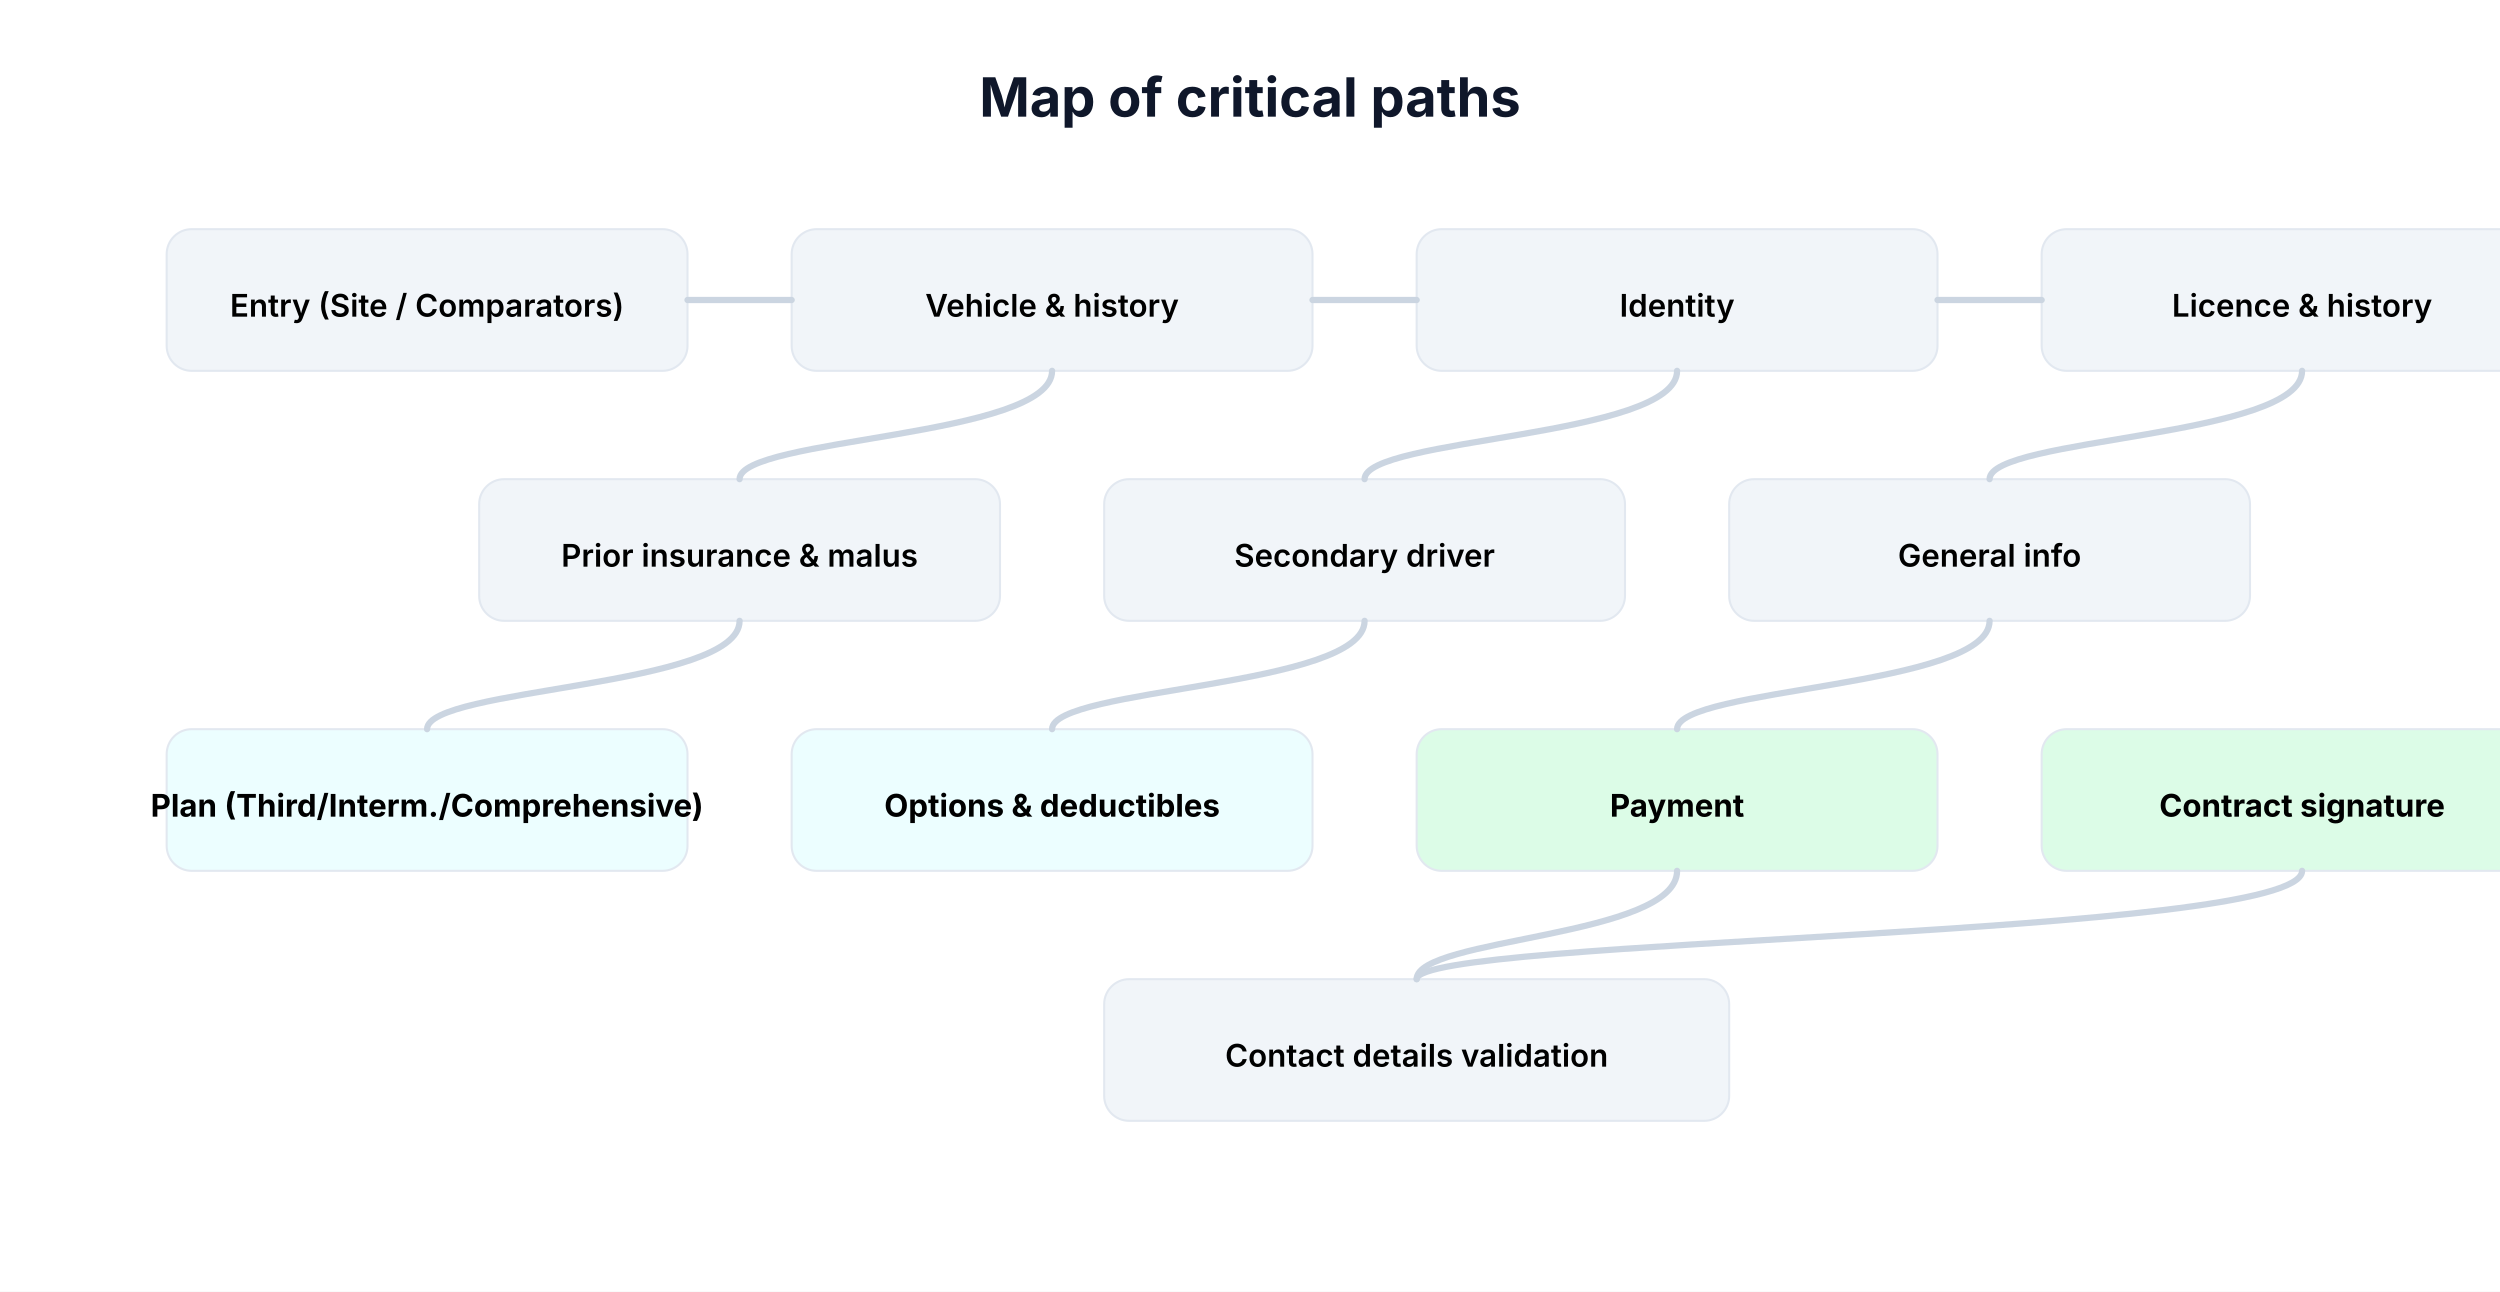
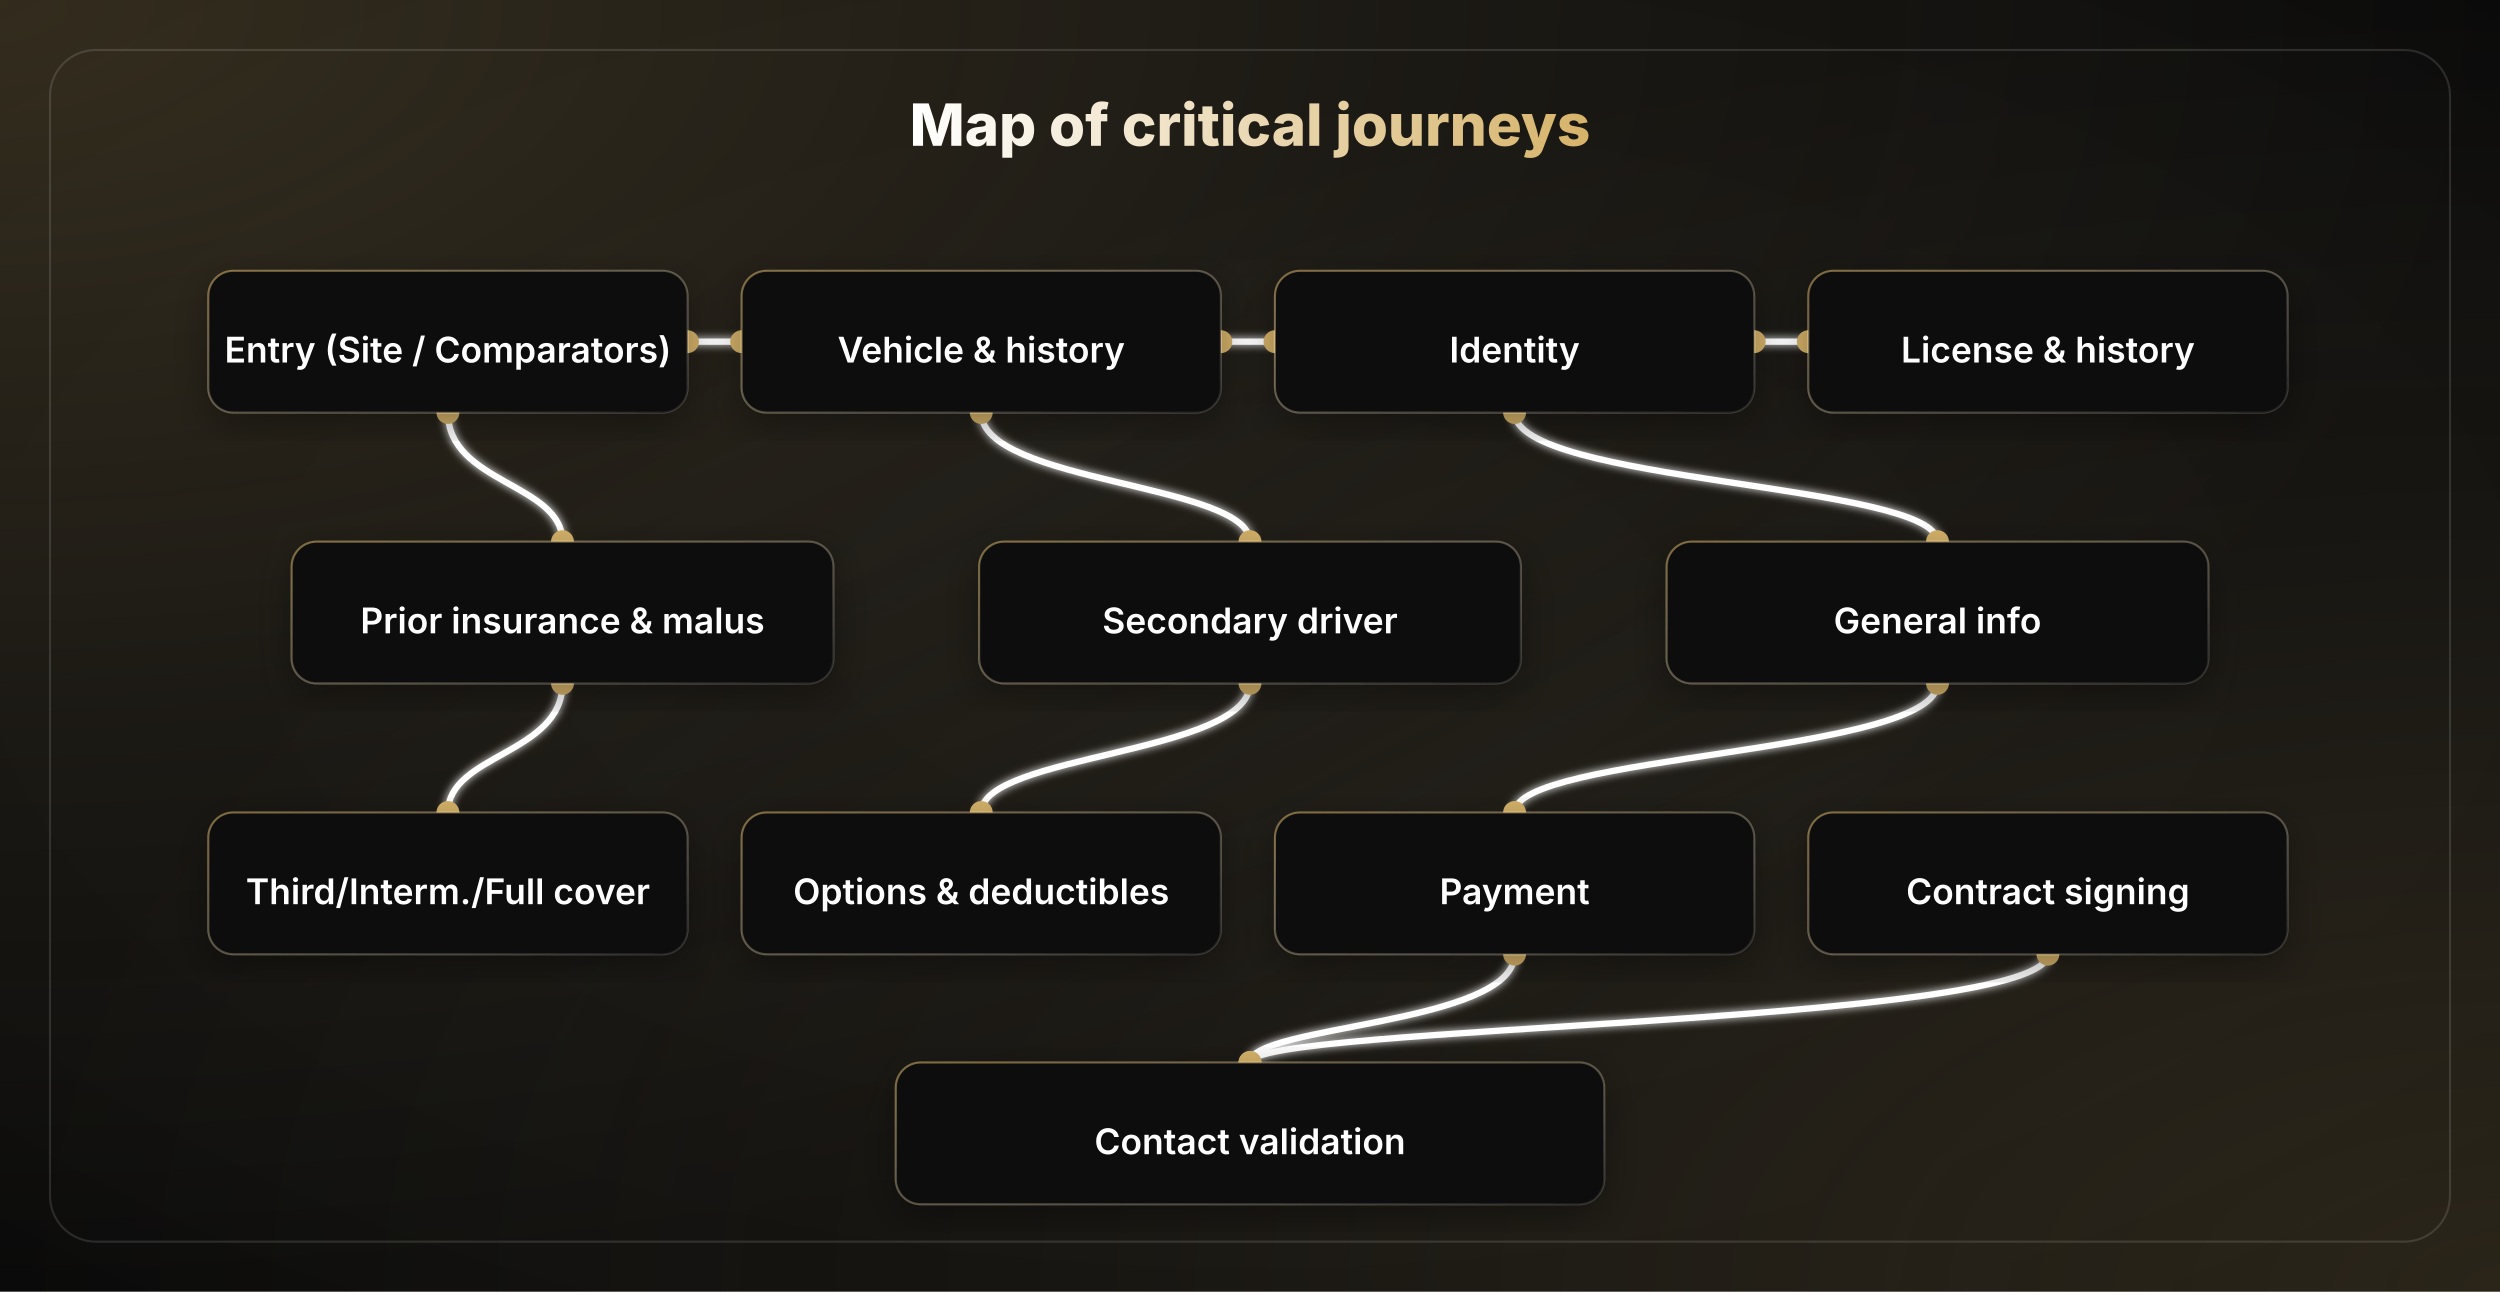
- <svg xmlns="http://www.w3.org/2000/svg" width="1200" height="620" viewBox="0 0 1200 620">
-   <rect width="1200" height="620" fill="#ffffff" />
-   <g font-family="Inter, system-ui, -apple-system, Segoe UI, Roboto, Arial" fill="#0f172a">
-     <text x="600" y="56" font-size="26" font-weight="700" text-anchor="middle">Map of critical paths</text>
+ <svg xmlns="http://www.w3.org/2000/svg" role="img" width="1200" height="620" viewBox="0 0 1200 620">
+   <defs>
+     <radialGradient id="bgSoft" cx="50%" cy="48%" r="80%">
+       <stop offset="0" stop-color="#121212" />
+       <stop offset="0.7" stop-color="#0D0D0D" />
+       <stop offset="1" stop-color="#080808" />
+     </radialGradient>
+     <radialGradient id="cornerGoldTL" cx="0" cy="0" r="1">
+       <stop offset="0" stop-color="#D6B36A" stop-opacity=".20" />
+       <stop offset=".55" stop-color="#D6B36A" stop-opacity=".07" />
+       <stop offset="1" stop-color="#D6B36A" stop-opacity="0" />
+     </radialGradient>
+     <radialGradient id="cornerGoldBR" cx="1" cy="1" r="1">
+       <stop offset="0" stop-color="#D6B36A" stop-opacity=".16" />
+       <stop offset=".6" stop-color="#D6B36A" stop-opacity=".05" />
+       <stop offset="1" stop-color="#D6B36A" stop-opacity="0" />
+     </radialGradient>
+     <linearGradient id="goldStroke" x1="0" y1="0" x2="1" y2="1">
+       <stop offset="0" stop-color="#D6B36A" stop-opacity=".55" />
+       <stop offset="1" stop-color="#FFFFFF" stop-opacity=".08" />
+     </linearGradient>
+     <filter id="cardShadow" x="-20%" y="-20%" width="140%" height="140%">
+       <feDropShadow dx="0" dy="6" stdDeviation="10" flood-color="#000" flood-opacity=".35" />
+     </filter>
+     <filter id="glowWhite" x="-40%" y="-40%" width="180%" height="180%">
+       <feGaussianBlur stdDeviation="2" result="b1" />
+       <feMerge>
+         <feMergeNode in="b1" />
+         <feMergeNode in="SourceGraphic" />
+       </feMerge>
+     </filter>
+     <linearGradient id="titleGrad" x1="0" y1="0" x2="1" y2="0">
+       <stop offset="0" stop-color="#FFFFFF" />
+       <stop offset="1" stop-color="#D6B36A" />
+     </linearGradient>
+   </defs>
+   <rect width="1200" height="620" fill="url(#bgSoft)" />
+   <rect width="1200" height="620" fill="url(#cornerGoldTL)" />
+   <rect width="1200" height="620" fill="url(#cornerGoldBR)" />
+   <rect x="24" y="24" width="1152" height="572" rx="22" fill="none" stroke="#FFFFFF20" />
+   <g font-family="Inter, system-ui, -apple-system, Segoe UI, Roboto, Arial">
+     <text x="600" y="70" font-size="28" font-weight="800" text-anchor="middle" fill="url(#titleGrad)">
+       Map of critical journeys
+     </text>
  </g>
-   <g transform="translate(80,110)" font-family="Inter, system-ui, -apple-system, Segoe UI, Roboto, Arial">
-     <g>
-       <rect x="0" y="0" width="250" height="68" rx="12" fill="#f1f5f9" stroke="#e2e8f0" />
-       <text x="125" y="42" text-anchor="middle" font-size="15" font-weight="600">Entry (Site / Comparators)</text>
-       <rect x="300" y="0" width="250" height="68" rx="12" fill="#f1f5f9" stroke="#e2e8f0" />
-       <text x="425" y="42" text-anchor="middle" font-size="15" font-weight="600">Vehicle &amp; history</text>
-       <rect x="600" y="0" width="250" height="68" rx="12" fill="#f1f5f9" stroke="#e2e8f0" />
-       <text x="725" y="42" text-anchor="middle" font-size="15" font-weight="600">Identity</text>
-       <rect x="900" y="0" width="250" height="68" rx="12" fill="#f1f5f9" stroke="#e2e8f0" />
-       <text x="1025" y="42" text-anchor="middle" font-size="15" font-weight="600">Licence &amp; history</text>
+   <g transform="translate(80,130)" font-family="Inter, system-ui, -apple-system, Segoe UI, Roboto, Arial">
+     <g stroke="#FFFFFF" stroke-width="3" fill="none" stroke-linecap="round" filter="url(#glowWhite)">
+       <path d="M250,34 H276" />
+       <path d="M506,34 H532" />
+       <path d="M762,34 H788" />
+       <path d="M135,68 C135,102 190,102 190,130" />
+       <path d="M391,68 C391,102 520,102 520,130" />
+       <path d="M647,68 C647,102 850,102 850,130" />
+       <path d="M190,198 C190,232 135,232 135,260" />
+       <path d="M520,198 C520,232 391,232 391,260" />
+       <path d="M850,198 C850,232 647,232 647,260" />
+       <path d="M647,328 C647,362 520,362 520,380" />
+       <path d="M903,328 C903,362 520,362 520,380" />
    </g>
-     <g transform="translate(0,120)">
-       <rect x="150" y="0" width="250" height="68" rx="12" fill="#f1f5f9" stroke="#e2e8f0" />
-       <text x="275" y="42" text-anchor="middle" font-size="15" font-weight="600">Prior insurance &amp; malus</text>
-       <rect x="450" y="0" width="250" height="68" rx="12" fill="#f1f5f9" stroke="#e2e8f0" />
-       <text x="575" y="42" text-anchor="middle" font-size="15" font-weight="600">Secondary driver</text>
-       <rect x="750" y="0" width="250" height="68" rx="12" fill="#f1f5f9" stroke="#e2e8f0" />
-       <text x="875" y="42" text-anchor="middle" font-size="15" font-weight="600">General info</text>
+     <g fill="#D6B36A">
+       <circle cx="250" cy="34" r="5.5" />
+       <circle cx="276" cy="34" r="5.5" />
+       <circle cx="506" cy="34" r="5.5" />
+       <circle cx="532" cy="34" r="5.5" />
+       <circle cx="762" cy="34" r="5.5" />
+       <circle cx="788" cy="34" r="5.5" />
+       <circle cx="135" cy="68" r="5.5" />
+       <circle cx="190" cy="130" r="5.5" />
+       <circle cx="391" cy="68" r="5.5" />
+       <circle cx="520" cy="130" r="5.5" />
+       <circle cx="647" cy="68" r="5.5" />
+       <circle cx="850" cy="130" r="5.5" />
+       <circle cx="190" cy="198" r="5.5" />
+       <circle cx="135" cy="260" r="5.5" />
+       <circle cx="520" cy="198" r="5.5" />
+       <circle cx="391" cy="260" r="5.5" />
+       <circle cx="850" cy="198" r="5.5" />
+       <circle cx="647" cy="260" r="5.5" />
+       <circle cx="647" cy="328" r="5.5" />
+       <circle cx="520" cy="380" r="5.5" />
+       <circle cx="903" cy="328" r="5.5" />
+       <circle cx="520" cy="380" r="5.5" />
    </g>
-     <g transform="translate(0,240)">
-       <rect x="0" y="0" width="250" height="68" rx="12" fill="#ecfeff" stroke="#e2e8f0" />
-       <text x="125" y="42" text-anchor="middle" font-size="15" font-weight="700">Plan (Third/Interm./Comprehensive)</text>
-       <rect x="300" y="0" width="250" height="68" rx="12" fill="#ecfeff" stroke="#e2e8f0" />
-       <text x="425" y="42" text-anchor="middle" font-size="15" font-weight="700">Options &amp; deductibles</text>
-       <rect x="600" y="0" width="250" height="68" rx="12" fill="#dcfce7" stroke="#e2e8f0" />
-       <text x="725" y="42" text-anchor="middle" font-size="15" font-weight="700">Payment</text>
-       <rect x="900" y="0" width="250" height="68" rx="12" fill="#dcfce7" stroke="#e2e8f0" />
-       <text x="1025" y="42" text-anchor="middle" font-size="15" font-weight="700">Contract signature</text>
-     </g>
-     <g transform="translate(0,360)">
-       <rect x="450" y="0" width="300" height="68" rx="12" fill="#f1f5f9" stroke="#e2e8f0" />
-       <text x="600" y="42" text-anchor="middle" font-size="15" font-weight="600">Contact details validation</text>
-     </g>
-     <g stroke="#cbd5e1" stroke-width="3" fill="none" stroke-linecap="round">
-       <path d="M250,34 H300" />
-       <path d="M550,34 H600" />
-       <path d="M850,34 H900" />
-       <path d="M425,68 C425,100 275,100 275,120" />
-       <path d="M725,68 C725,100 575,100 575,120" />
-       <path d="M1025,68 C1025,100 875,100 875,120" />
-       <path d="M275,188 C275,220 125,220 125,240" />
-       <path d="M575,188 C575,220 425,220 425,240" />
-       <path d="M875,188 C875,220 725,220 725,240" />
-       <path d="M725,308 C725,340 600,340 600,360" />
-       <path d="M1025,308 C1025,340 600,340 600,360" />
+     <g font-weight="600" font-size="17" fill="#FFFFFF">
+       <g filter="url(#cardShadow)">
+         <rect x="20" y="0" width="230" height="68" rx="12" fill="#0B0B0B" stroke="url(#goldStroke)" />
+         <text x="135" y="44" text-anchor="middle">Entry (Site / Comparators)</text>
+       </g>
+       <g filter="url(#cardShadow)">
+         <rect x="276" y="0" width="230" height="68" rx="12" fill="#0B0B0B" stroke="url(#goldStroke)" />
+         <text x="391" y="44" text-anchor="middle">Vehicle &amp; history</text>
+       </g>
+       <g filter="url(#cardShadow)">
+         <rect x="532" y="0" width="230" height="68" rx="12" fill="#0B0B0B" stroke="url(#goldStroke)" />
+         <text x="647" y="44" text-anchor="middle">Identity</text>
+       </g>
+       <g filter="url(#cardShadow)">
+         <rect x="788" y="0" width="230" height="68" rx="12" fill="#0B0B0B" stroke="url(#goldStroke)" />
+         <text x="903" y="44" text-anchor="middle">License &amp; history</text>
+       </g>
+       <g filter="url(#cardShadow)">
+         <rect x="60" y="130" width="260" height="68" rx="12" fill="#0B0B0B" stroke="url(#goldStroke)" />
+         <text x="190" y="174" text-anchor="middle">Prior insurance &amp; malus</text>
+       </g>
+       <g filter="url(#cardShadow)">
+         <rect x="390" y="130" width="260" height="68" rx="12" fill="#0B0B0B" stroke="url(#goldStroke)" />
+         <text x="520" y="174" text-anchor="middle">Secondary driver</text>
+       </g>
+       <g filter="url(#cardShadow)">
+         <rect x="720" y="130" width="260" height="68" rx="12" fill="#0B0B0B" stroke="url(#goldStroke)" />
+         <text x="850" y="174" text-anchor="middle">General info</text>
+       </g>
+       <g filter="url(#cardShadow)">
+         <rect x="20" y="260" width="230" height="68" rx="12" fill="#0B0B0B" stroke="url(#goldStroke)" />
+         <text x="135" y="304" text-anchor="middle">Third/Interm./Full cover</text>
+       </g>
+       <g filter="url(#cardShadow)">
+         <rect x="276" y="260" width="230" height="68" rx="12" fill="#0B0B0B" stroke="url(#goldStroke)" />
+         <text x="391" y="304" text-anchor="middle">Options &amp; deductibles</text>
+       </g>
+       <g filter="url(#cardShadow)">
+         <rect x="532" y="260" width="230" height="68" rx="12" fill="#0B0B0B" stroke="url(#goldStroke)" />
+         <text x="647" y="304" text-anchor="middle">Payment</text>
+       </g>
+       <g filter="url(#cardShadow)">
+         <rect x="788" y="260" width="230" height="68" rx="12" fill="#0B0B0B" stroke="url(#goldStroke)" />
+         <text x="903" y="304" text-anchor="middle">Contract signing</text>
+       </g>
+       <g filter="url(#cardShadow)">
+         <rect x="350" y="380" width="340" height="68" rx="12" fill="#0B0B0B" stroke="url(#goldStroke)" />
+         <text x="520" y="424" text-anchor="middle">Contact validation</text>
+       </g>
    </g>
  </g>
</svg>
